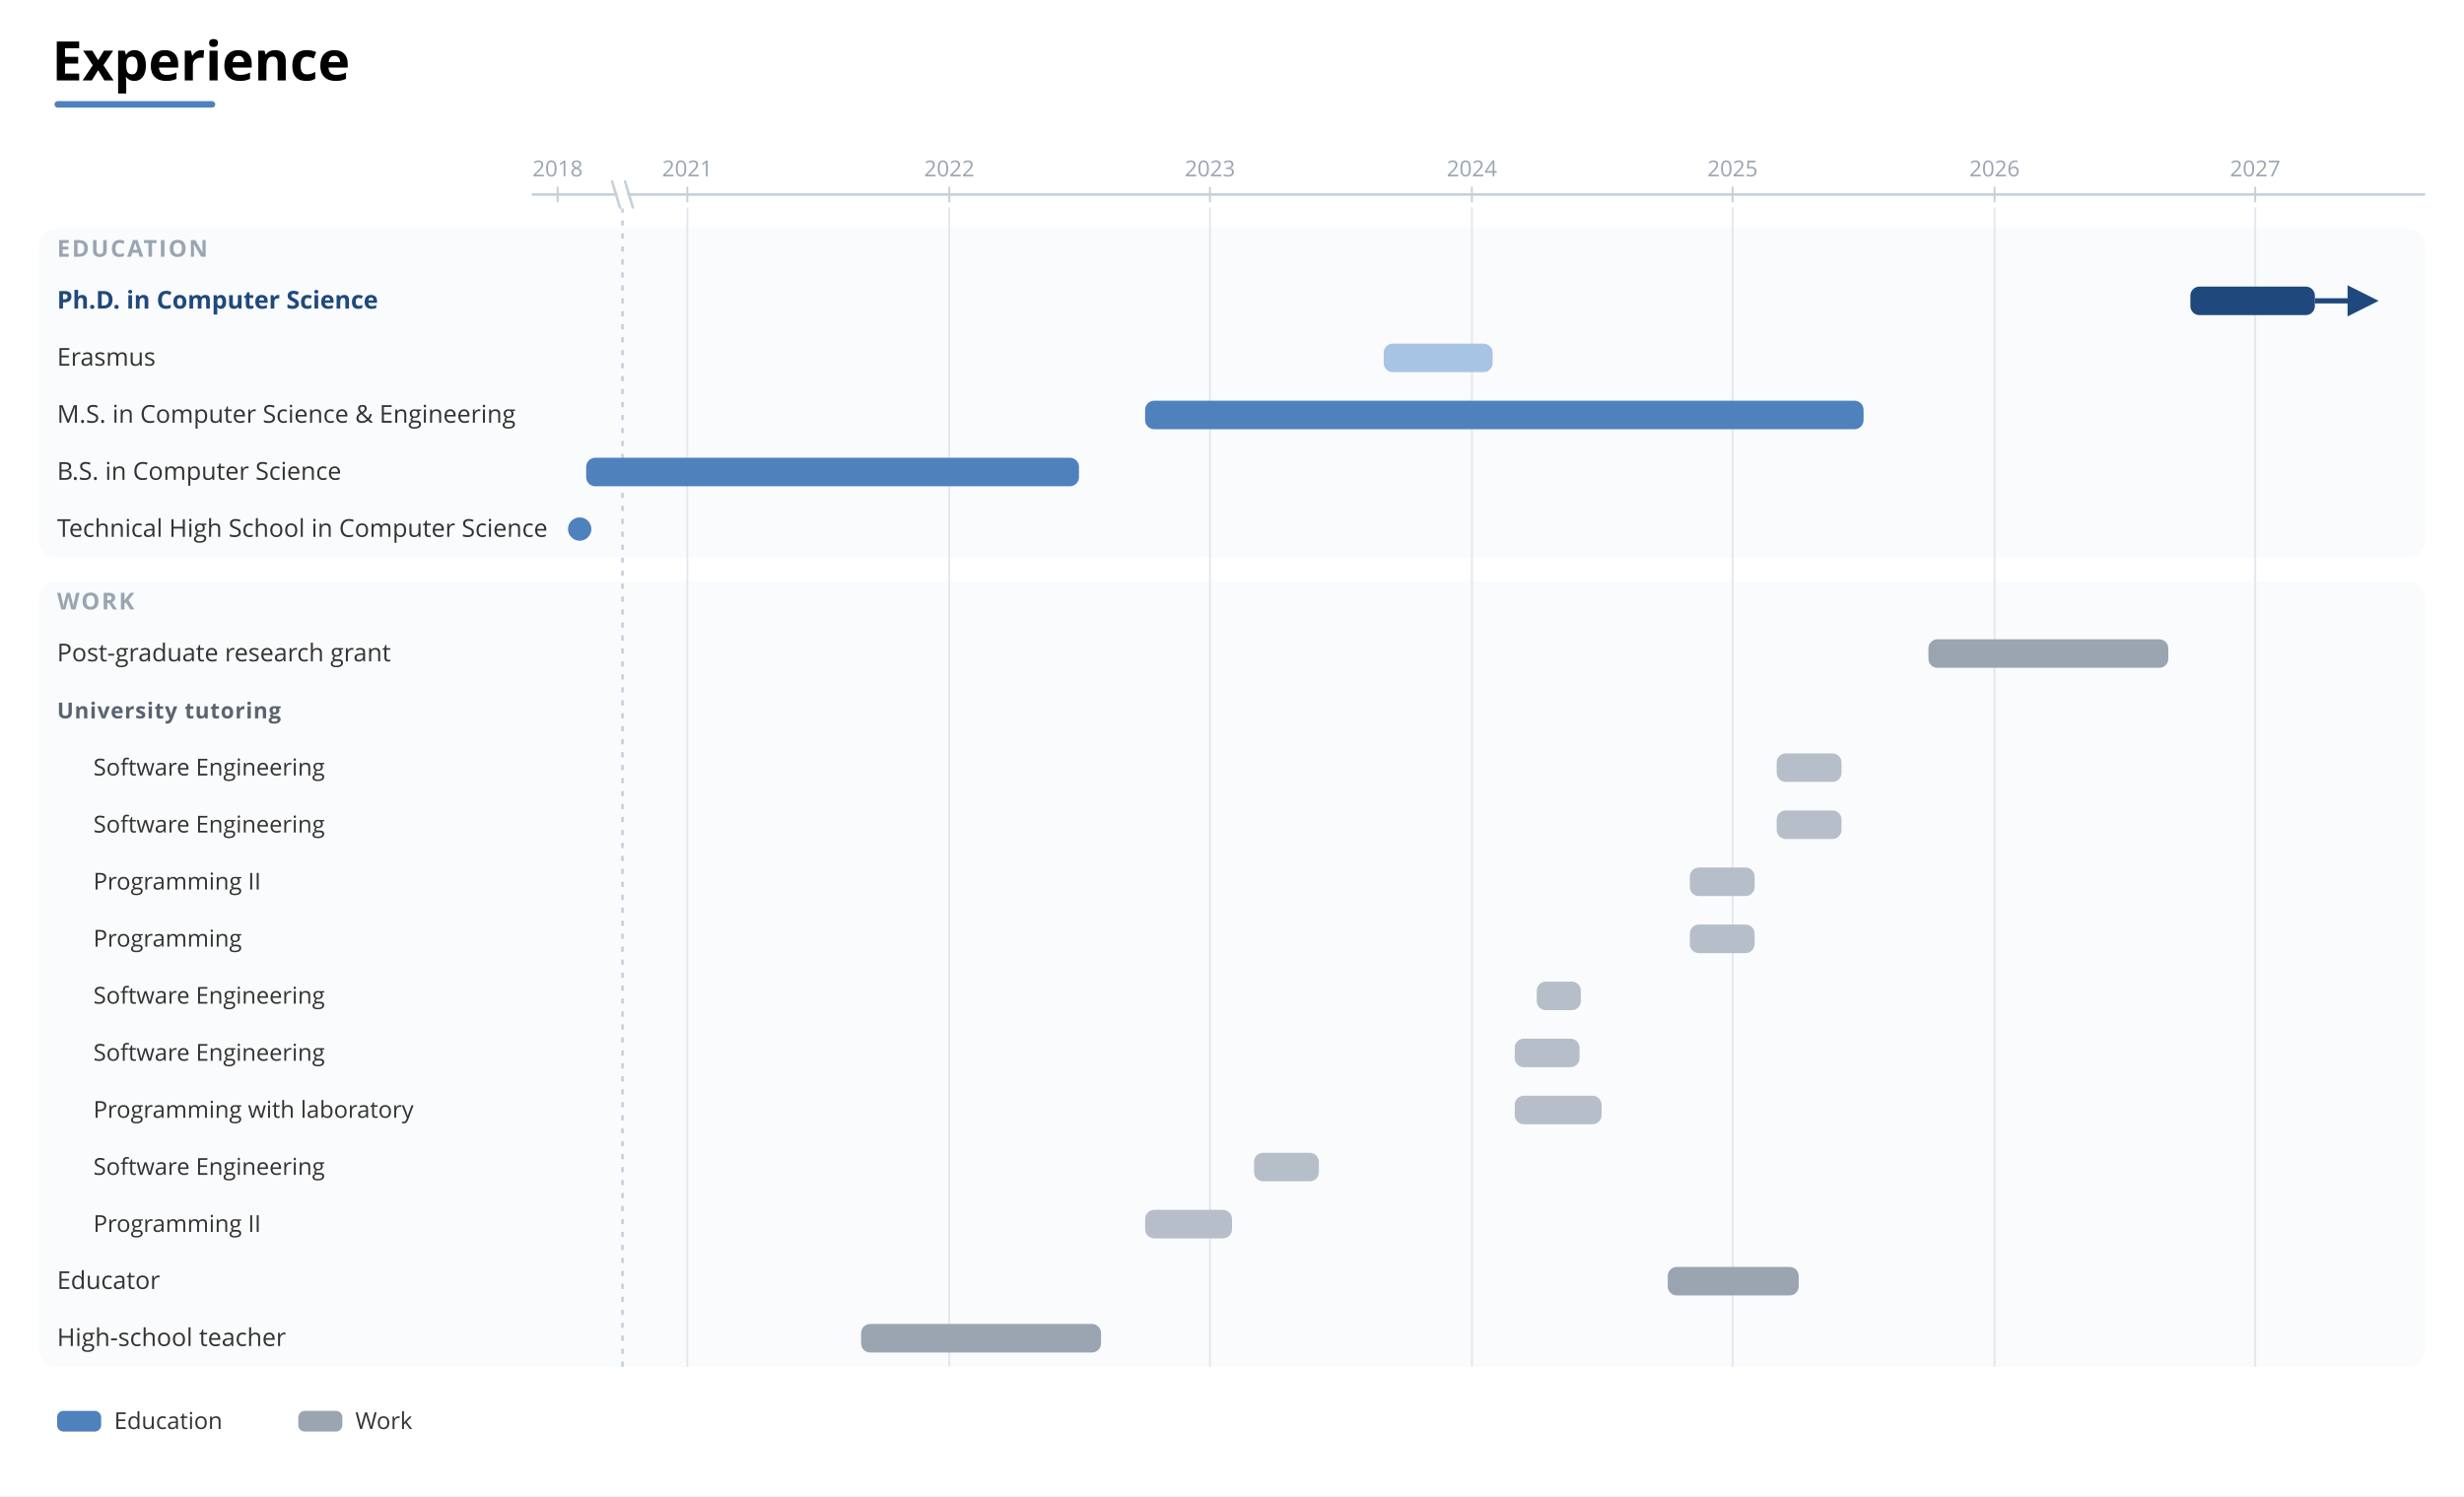
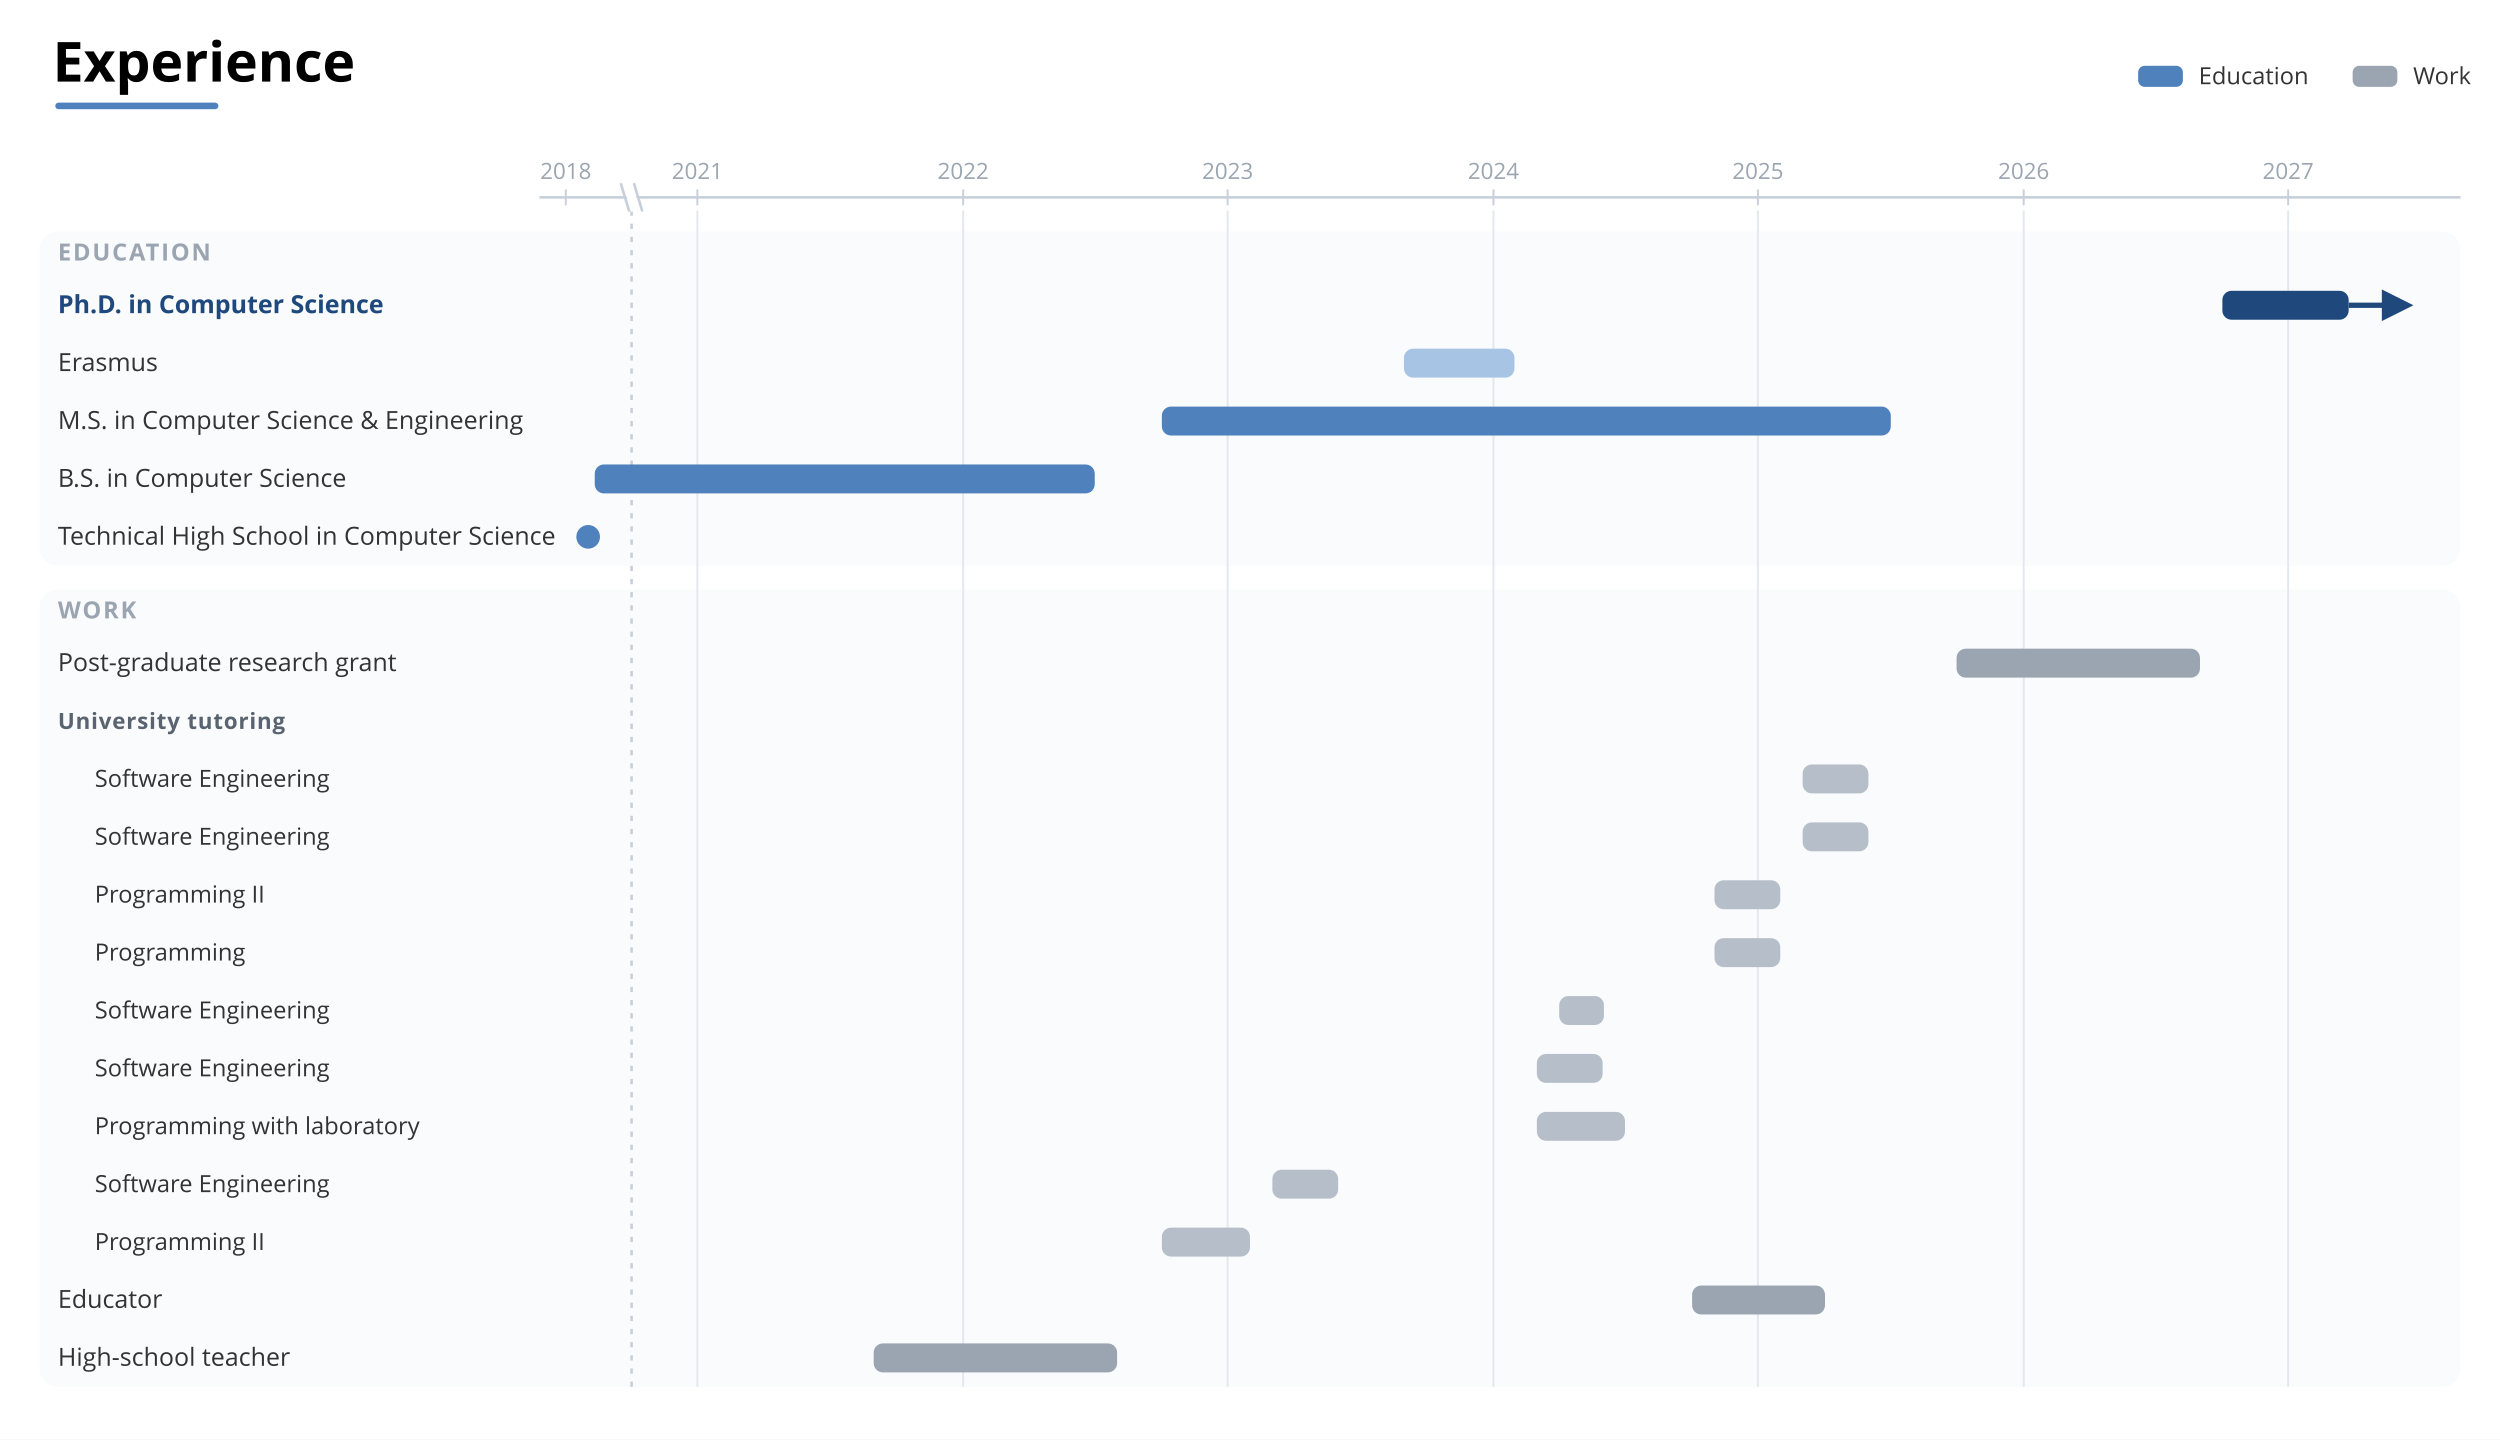
- <svg xmlns="http://www.w3.org/2000/svg" width="1900" height="1154" viewBox="0 0 1900 1154" font-family="Open Sans, Segoe UI, Helvetica, Arial, sans-serif" role="img" aria-label="Experience: education, work and publications on a single time axis">
+ <svg xmlns="http://www.w3.org/2000/svg" width="1900" height="1094" viewBox="0 0 1900 1094" font-family="Open Sans, Segoe UI, Helvetica, Arial, sans-serif" role="img" aria-label="Experience: education, work and publications on a single time axis">
  <defs>
    <marker id="go" viewBox="0 0 10 10" refX="2" refY="5" markerWidth="6" markerHeight="6" orient="auto">
      <path d="M 0 0 L 10 5 L 0 10 z" fill="#1F497D" />
    </marker>
  </defs>
-   <rect width="1900" height="1154" fill="#FFFFFF" />
+   <rect width="1900" height="1094" fill="#FFFFFF" />
  <text x="40" y="62" font-size="42" font-weight="bold" fill="#000000">Experience</text>
  <rect x="42" y="78" width="124" height="5" rx="2.5" fill="#4F81BD" />
  <rect x="30" y="176" width="1840" height="254" rx="14" fill="#FAFBFC" />
  <rect x="30" y="448" width="1840" height="606" rx="14" fill="#FAFBFC" />
  <g font-size="17" fill="#9AA5B1" text-anchor="middle">
    <text x="430" y="136">2018</text>
    <text x="530" y="136">2021</text>
    <text x="732" y="136">2022</text>
    <text x="933" y="136">2023</text>
    <text x="1135" y="136">2024</text>
    <text x="1336" y="136">2025</text>
    <text x="1538" y="136">2026</text>
    <text x="1739" y="136">2027</text>
  </g>
  <g stroke="#E3E8EF" stroke-width="1.5">
    <line x1="530" y1="160" x2="530" y2="1054" />
    <line x1="732" y1="160" x2="732" y2="1054" />
    <line x1="933" y1="160" x2="933" y2="1054" />
    <line x1="1135" y1="160" x2="1135" y2="1054" />
    <line x1="1336" y1="160" x2="1336" y2="1054" />
    <line x1="1538" y1="160" x2="1538" y2="1054" />
    <line x1="1739" y1="160" x2="1739" y2="1054" />
  </g>
  <g stroke="#C7D0DA" stroke-width="1.5">
    <line x1="430" y1="144" x2="430" y2="156" />
    <line x1="530" y1="144" x2="530" y2="156" />
    <line x1="732" y1="144" x2="732" y2="156" />
    <line x1="933" y1="144" x2="933" y2="156" />
    <line x1="1135" y1="144" x2="1135" y2="156" />
    <line x1="1336" y1="144" x2="1336" y2="156" />
    <line x1="1538" y1="144" x2="1538" y2="156" />
    <line x1="1739" y1="144" x2="1739" y2="156" />
  </g>
  <line x1="480" y1="160" x2="480" y2="1054" stroke="#C7D0DA" stroke-width="2" stroke-dasharray="4,6" />
  <line x1="410" y1="150" x2="1870" y2="150" stroke="#C7D0DA" stroke-width="2" />
  <g stroke="#FFFFFF" stroke-width="7">
    <line x1="477" y1="140" x2="483" y2="160" />
  </g>
  <g stroke="#C7D0DA" stroke-width="2" stroke-linecap="round">
    <line x1="472" y1="140" x2="478" y2="160" />
    <line x1="482" y1="140" x2="488" y2="160" />
  </g>
  <text x="44" y="198" font-size="18" font-weight="bold" fill="#9AA5B1" letter-spacing="1.4">EDUCATION</text>
  <text x="44" y="238" font-size="19" font-weight="bold" fill="#1F497D">Ph.D. in Computer Science </text>
  <rect x="1689" y="221" width="96" height="22" rx="7" fill="#1F497D" />
  <line x1="1785" y1="232" x2="1815" y2="232" stroke="#1F497D" stroke-width="4" marker-end="url(#go)" />
  <text x="44" y="282" font-size="19" fill="#333333">Erasmus </text>
  <rect x="1067" y="265" width="84" height="22" rx="7" fill="#A8C4E5" />
  <text x="44" y="326" font-size="19" fill="#333333">M.S. in Computer Science &amp; Engineering </text>
  <rect x="883" y="309" width="554" height="22" rx="7" fill="#4F81BD" />
  <text x="44" y="370" font-size="19" fill="#333333">B.S. in Computer Science </text>
  <rect x="452" y="353" width="380" height="22" rx="7" fill="#4F81BD" />
  <text x="44" y="414" font-size="19" fill="#333333">Technical High School in Computer Science </text>
  <circle cx="447" cy="408" r="9" fill="#4F81BD" />
  <text x="44" y="470" font-size="18" font-weight="bold" fill="#9AA5B1" letter-spacing="1.4">WORK</text>
  <text x="44" y="510" font-size="19" fill="#333333">Post-graduate research grant </text>
  <rect x="1487" y="493" width="185" height="22" rx="7" fill="#9AA5B1" />
  <text x="44" y="554" font-size="17" font-weight="bold" fill="#5A6470" letter-spacing="0.6">University tutoring</text>
  <text x="72" y="598" font-size="18" fill="#333333">Software Engineering </text>
  <rect x="1370" y="581" width="50" height="22" rx="7" fill="#B6BFC9" />
  <text x="72" y="642" font-size="18" fill="#333333">Software Engineering </text>
  <rect x="1370" y="625" width="50" height="22" rx="7" fill="#B6BFC9" />
  <text x="72" y="686" font-size="18" fill="#333333">Programming II </text>
  <rect x="1303" y="669" width="50" height="22" rx="7" fill="#B6BFC9" />
  <text x="72" y="730" font-size="18" fill="#333333">Programming </text>
  <rect x="1303" y="713" width="50" height="22" rx="7" fill="#B6BFC9" />
  <text x="72" y="774" font-size="18" fill="#333333">Software Engineering </text>
  <rect x="1185" y="757" width="34" height="22" rx="7" fill="#B6BFC9" />
  <text x="72" y="818" font-size="18" fill="#333333">Software Engineering </text>
  <rect x="1168" y="801" width="50" height="22" rx="7" fill="#B6BFC9" />
  <text x="72" y="862" font-size="18" fill="#333333">Programming with laboratory </text>
  <rect x="1168" y="845" width="67" height="22" rx="7" fill="#B6BFC9" />
  <text x="72" y="906" font-size="18" fill="#333333">Software Engineering </text>
  <rect x="967" y="889" width="50" height="22" rx="7" fill="#B6BFC9" />
  <text x="72" y="950" font-size="18" fill="#333333">Programming II </text>
  <rect x="883" y="933" width="67" height="22" rx="7" fill="#B6BFC9" />
  <text x="44" y="994" font-size="19" fill="#333333">Educator </text>
  <rect x="1286" y="977" width="101" height="22" rx="7" fill="#9AA5B1" />
  <text x="44" y="1038" font-size="19" fill="#333333">High-school teacher </text>
  <rect x="664" y="1021" width="185" height="22" rx="7" fill="#9AA5B1" />
-   <rect x="44" y="1088" width="34" height="16" rx="5" fill="#4F81BD" />
-   <text x="88" y="1102" font-size="18" fill="#333333">Education</text>
-   <rect x="230" y="1088" width="34" height="16" rx="5" fill="#9AA5B1" />
-   <text x="274" y="1102" font-size="18" fill="#333333">Work</text>
+   <rect x="1625" y="50" width="34" height="16" rx="5" fill="#4F81BD" />
+   <text x="1671" y="64" font-size="18" fill="#333333">Education</text>
+   <rect x="1788" y="50" width="34" height="16" rx="5" fill="#9AA5B1" />
+   <text x="1834" y="64" font-size="18" fill="#333333">Work</text>
</svg>
